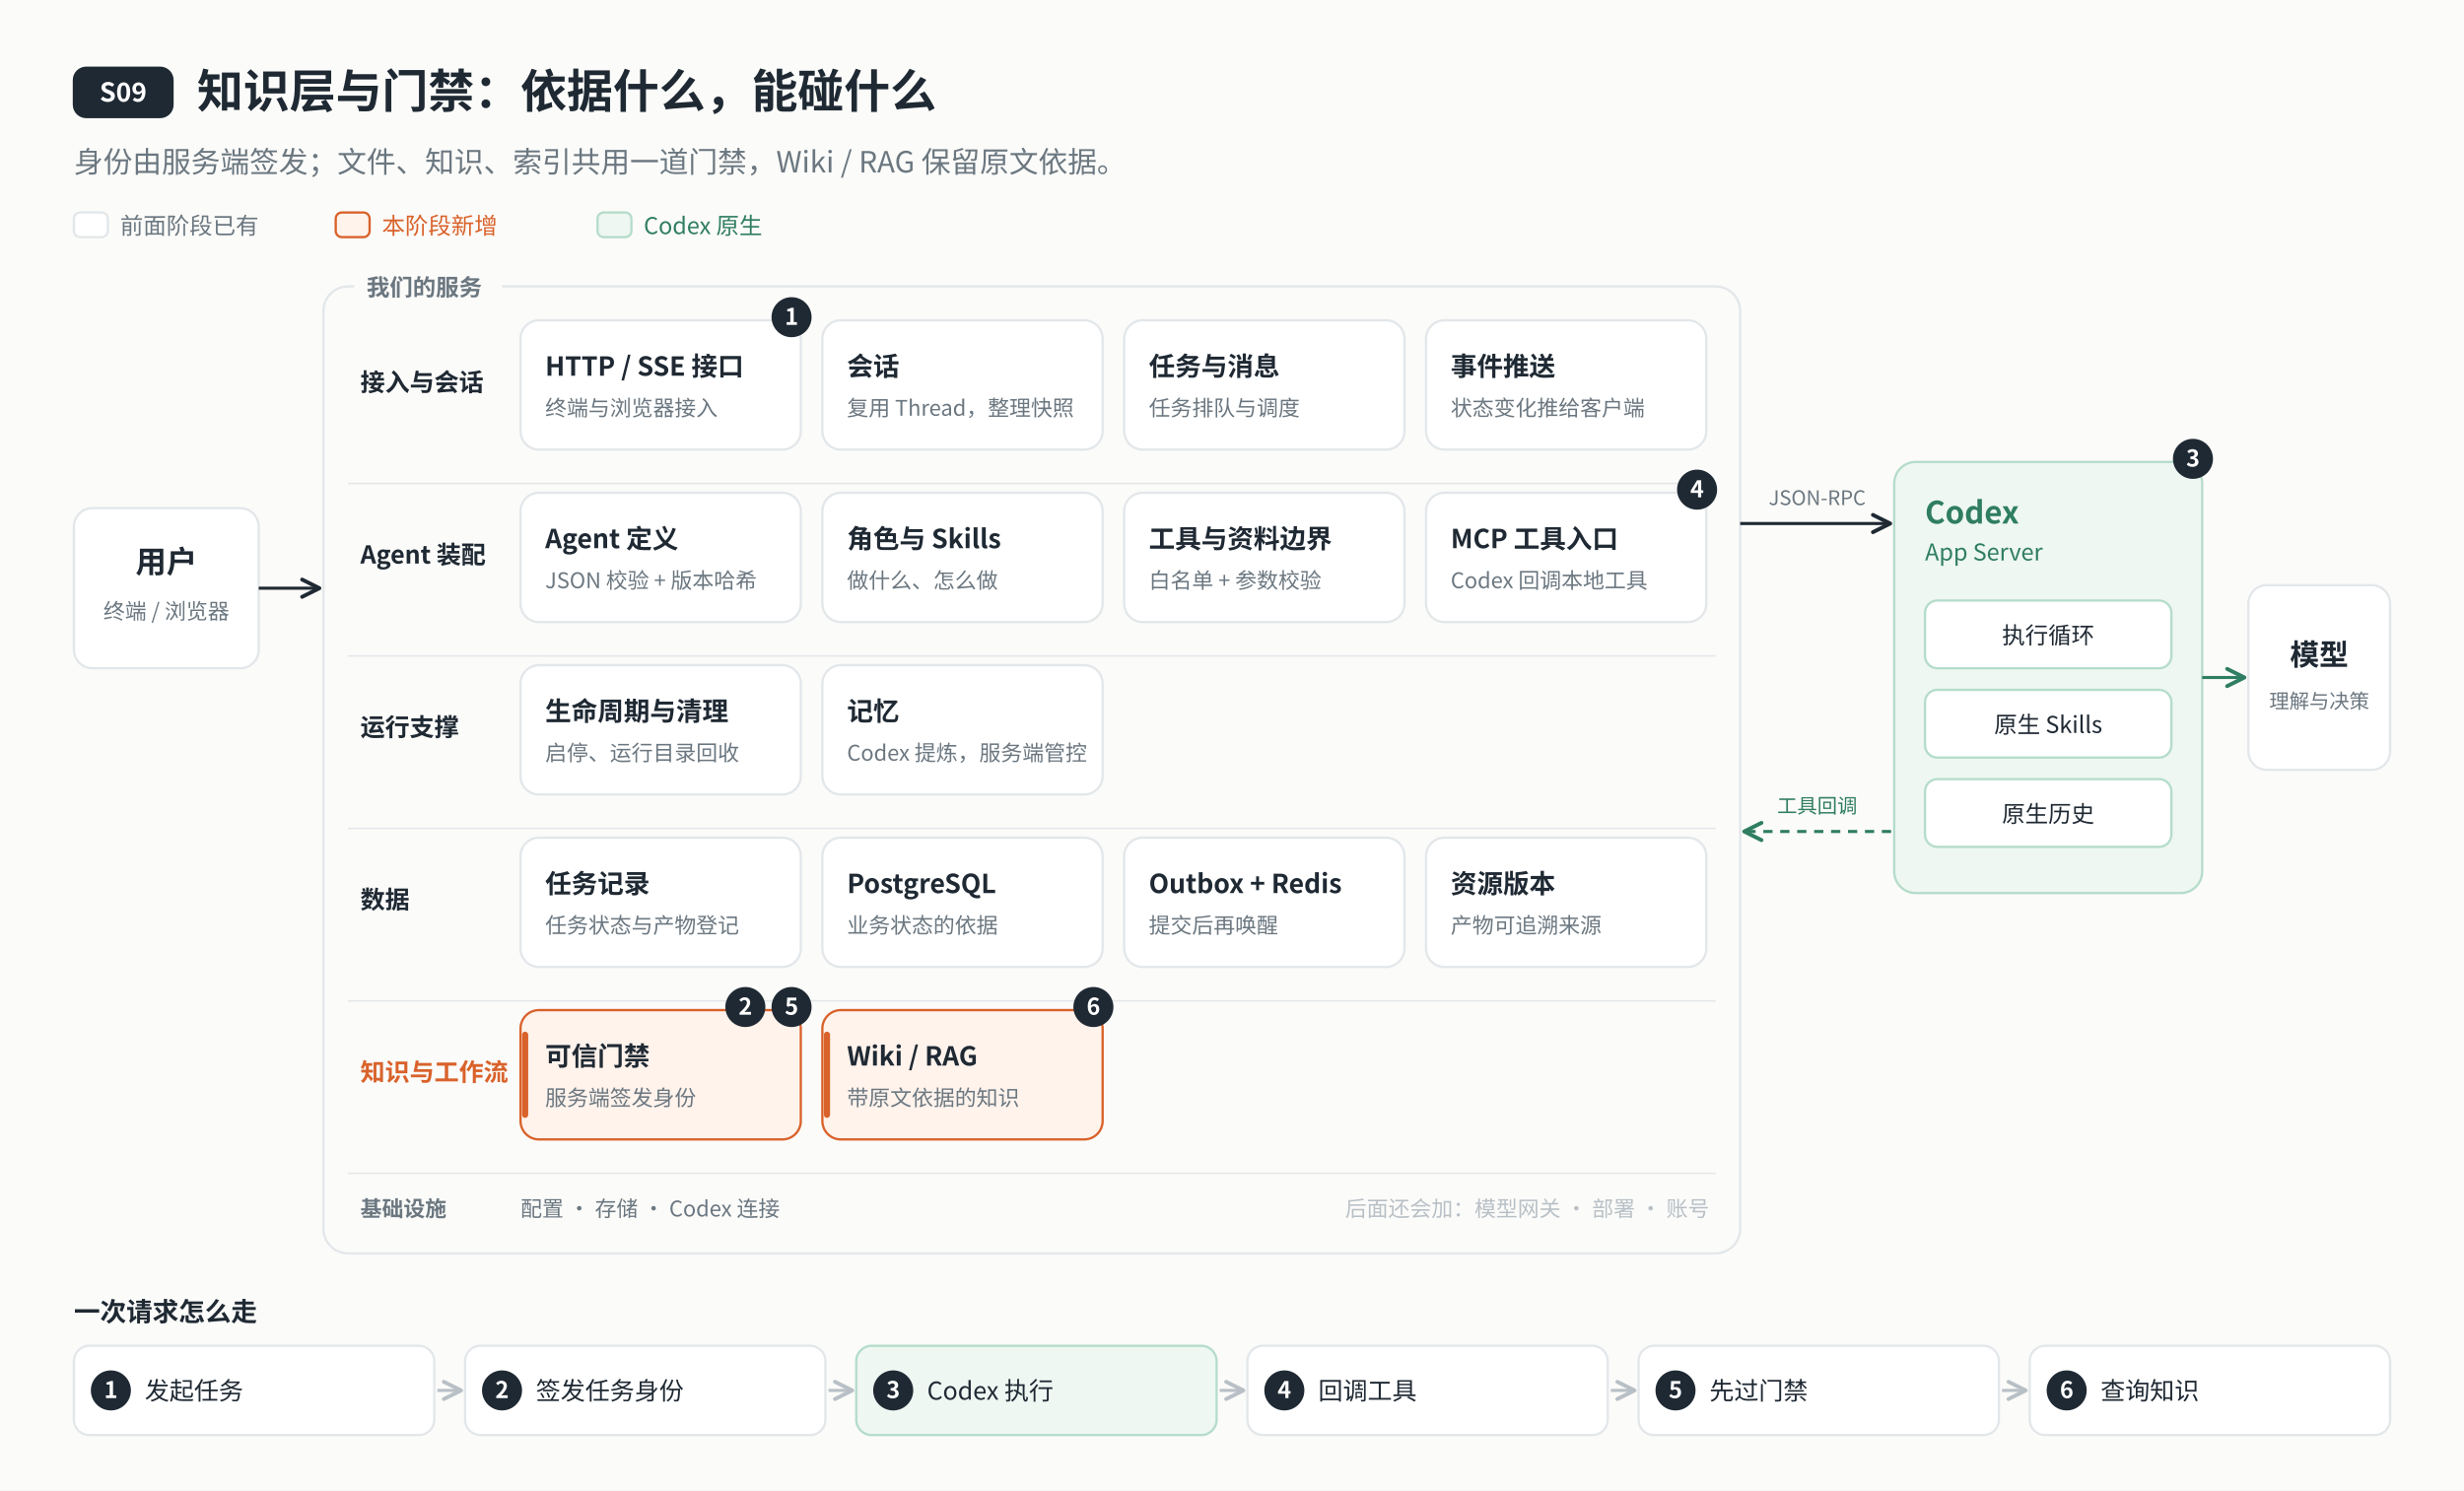
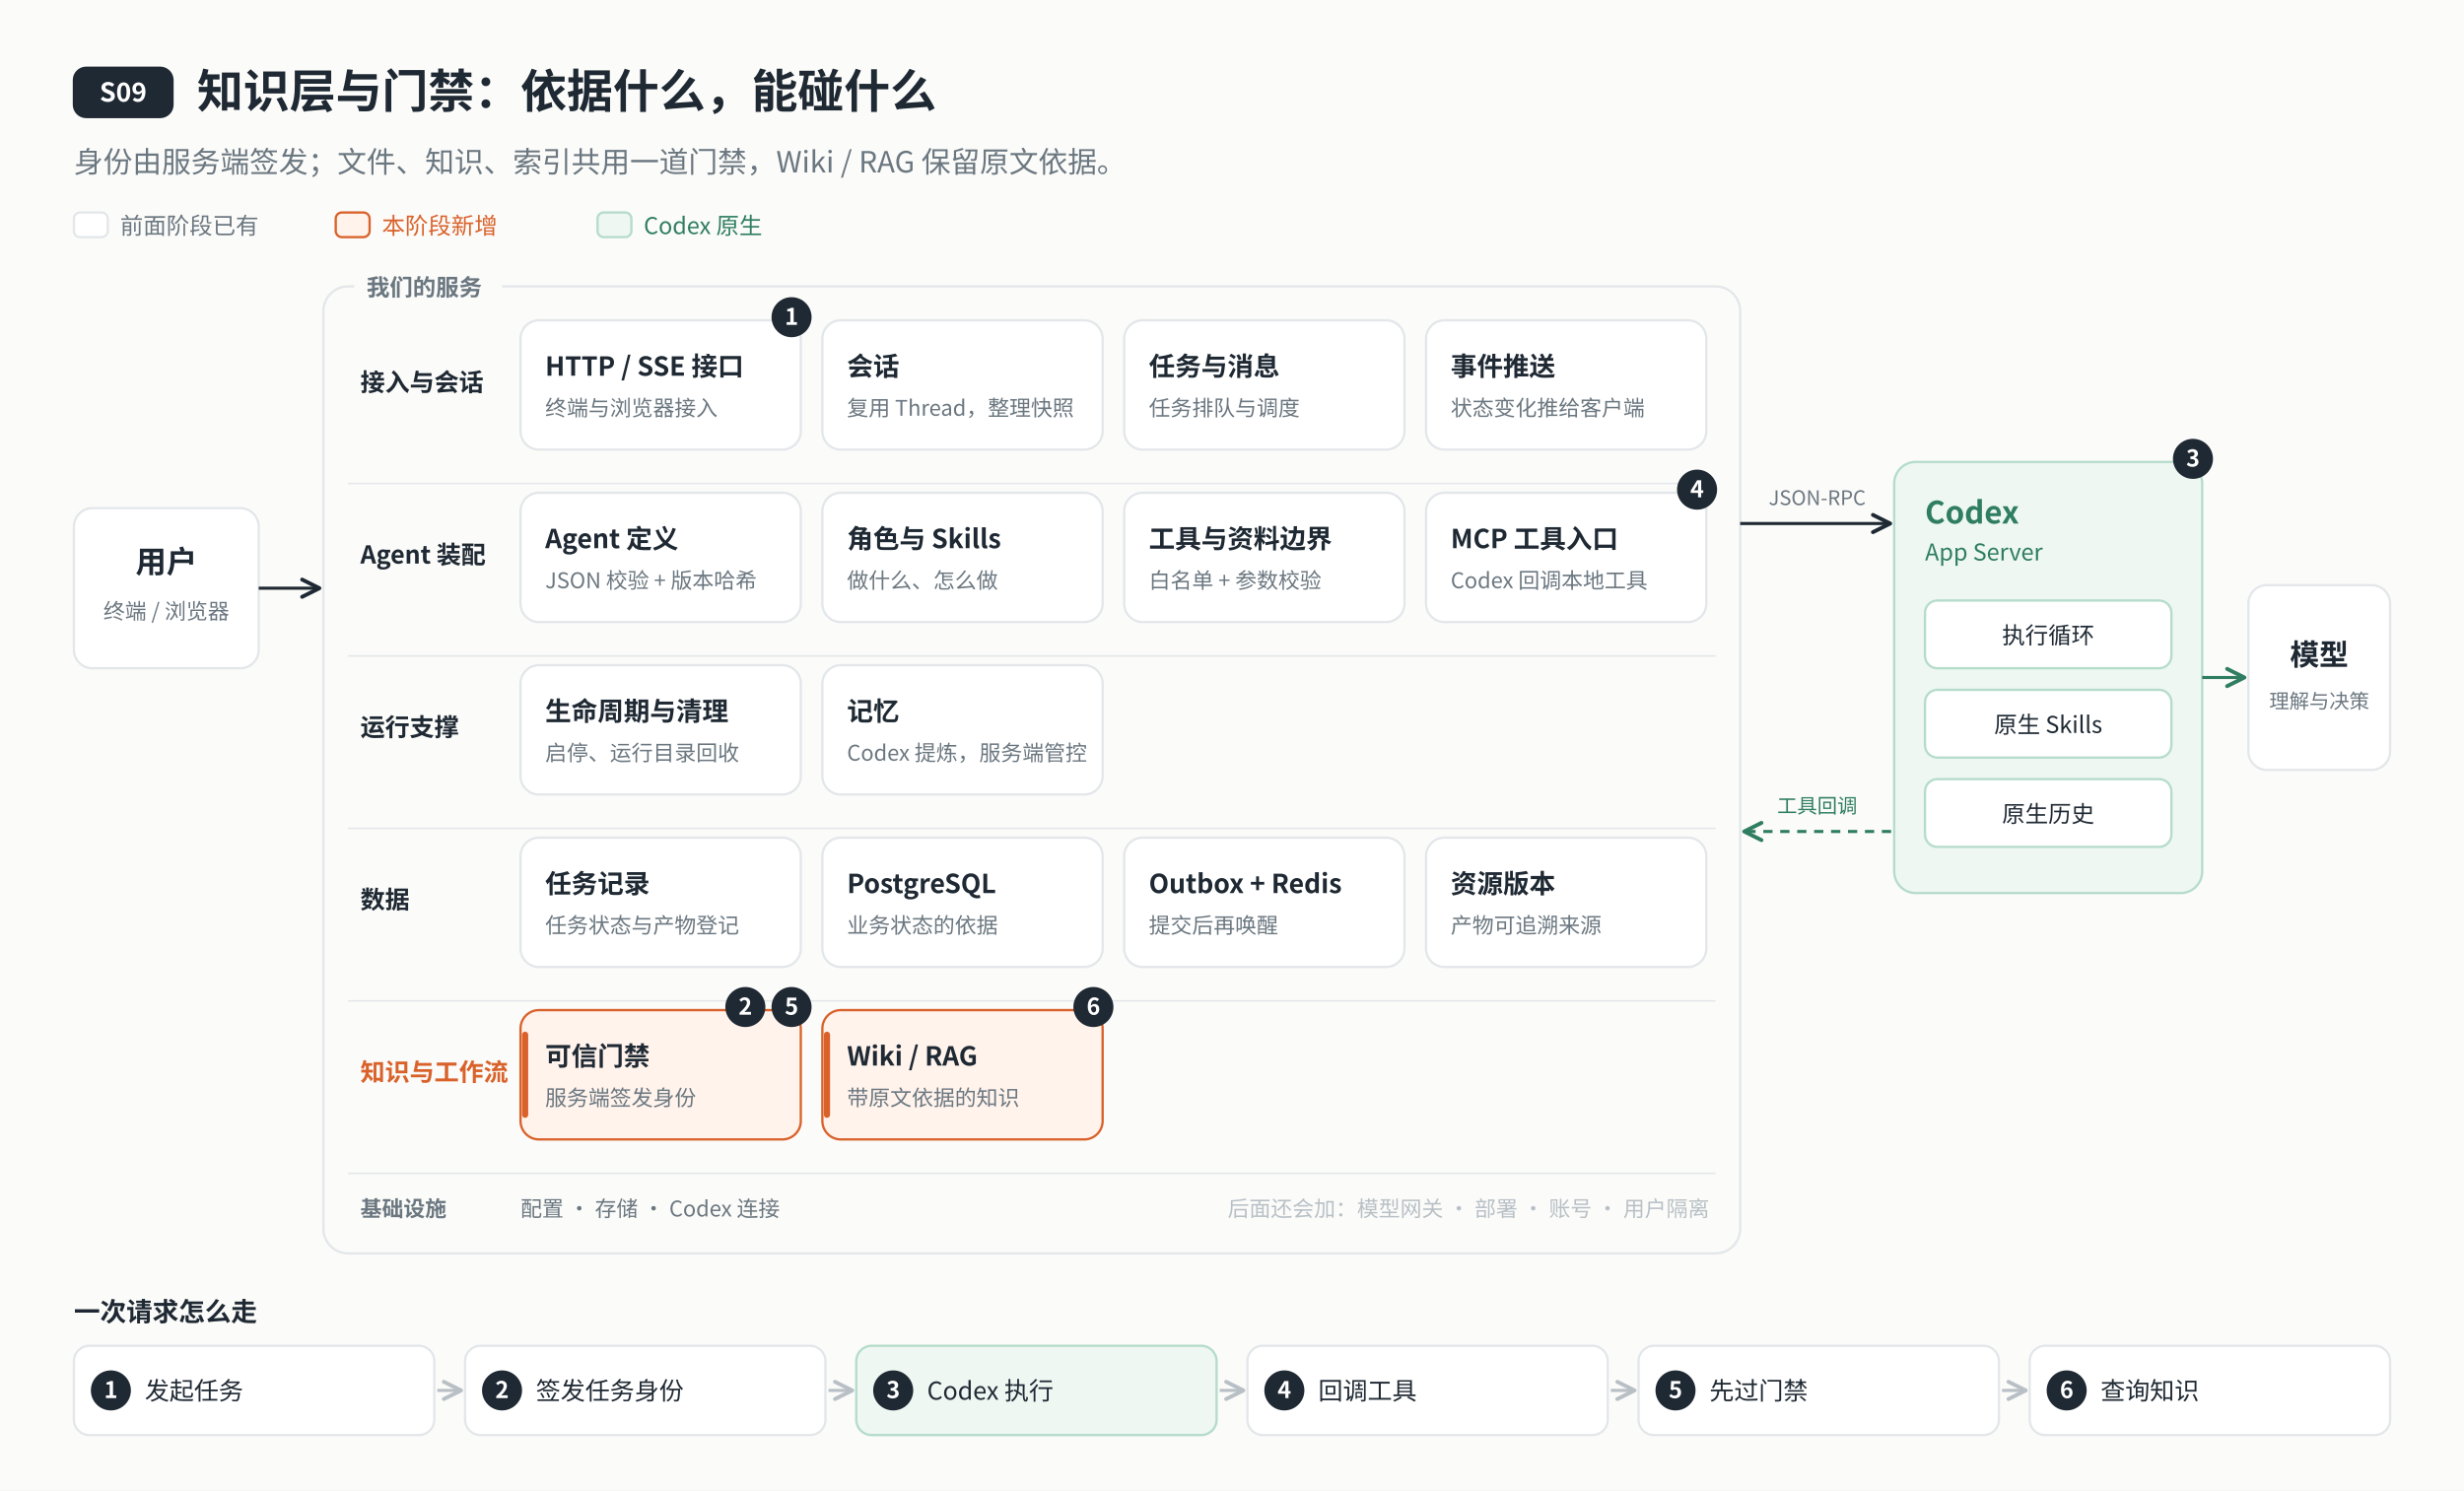
<svg xmlns="http://www.w3.org/2000/svg" width="1600" height="968" viewBox="0 0 1600 968" role="img" aria-labelledby="title desc">
  <defs>
    <marker id="mB8C0C6" viewBox="0 0 10 10" refX="8" refY="5" markerWidth="7" markerHeight="7" orient="auto-start-reverse">
      <path d="M1 1 L9 5 L1 9" fill="none" stroke="#B8C0C6" stroke-width="1.8" stroke-linecap="round" stroke-linejoin="round" />
    </marker>
    <marker id="m1F2933" viewBox="0 0 10 10" refX="8" refY="5" markerWidth="7" markerHeight="7" orient="auto-start-reverse">
      <path d="M1 1 L9 5 L1 9" fill="none" stroke="#1F2933" stroke-width="1.8" stroke-linecap="round" stroke-linejoin="round" />
    </marker>
    <marker id="m2F7D62" viewBox="0 0 10 10" refX="8" refY="5" markerWidth="7" markerHeight="7" orient="auto-start-reverse">
      <path d="M1 1 L9 5 L1 9" fill="none" stroke="#2F7D62" stroke-width="1.8" stroke-linecap="round" stroke-linejoin="round" />
    </marker>
  </defs>
  <g font-family="PingFang SC, Microsoft YaHei, Noto Sans CJK SC, sans-serif">
    <rect x="0" y="0" width="1600" height="968" fill="#FBFBF9" />
    <rect x="48" y="44" width="64" height="32" rx="8" fill="#1F2933" stroke="#1F2933" stroke-width="1.5" />
    <text x="80" y="66" font-size="17" fill="#fff" font-weight="700" text-anchor="middle">S09</text>
    <text x="128" y="70" font-size="30" fill="#1F2933" font-weight="700" text-anchor="start">知识层与门禁：依据什么，能碰什么</text>
    <text x="48" y="112" font-size="19" fill="#6B7780" font-weight="400" text-anchor="start">身份由服务端签发；文件、知识、索引共用一道门禁，Wiki / RAG 保留原文依据。</text>
    <rect x="48" y="138" width="22" height="16" rx="4" fill="#FFFFFF" stroke="#E3E7EA" stroke-width="1.5" />
    <text x="78" y="152" font-size="15" fill="#6B7780" font-weight="400" text-anchor="start">前面阶段已有</text>
    <rect x="218" y="138" width="22" height="16" rx="4" fill="#FFF3EC" stroke="#D9622B" stroke-width="1.5" />
    <text x="248" y="152" font-size="15" fill="#D9622B" font-weight="400" text-anchor="start">本阶段新增</text>
    <rect x="388" y="138" width="22" height="16" rx="4" fill="#EEF7F2" stroke="#B5DCCB" stroke-width="1.5" />
    <text x="418" y="152" font-size="15" fill="#2F7D62" font-weight="400" text-anchor="start">Codex 原生</text>
    <rect x="48" y="330" width="120" height="104" rx="12" fill="#FFFFFF" stroke="#E3E7EA" stroke-width="1.5" />
    <text x="108" y="372" font-size="20" fill="#1F2933" font-weight="600" text-anchor="middle">用户</text>
    <text x="108" y="402" font-size="14" fill="#6B7780" font-weight="400" text-anchor="middle">终端 / 浏览器</text>
    <rect x="210" y="186" width="920" height="628" rx="16" fill="none" stroke="#E3E7EA" stroke-width="1.5" />
    <rect x="230" y="175" width="96" height="22" fill="#FBFBF9" />
    <text x="238" y="192" font-size="15" fill="#6B7780" font-weight="600" text-anchor="start">我们的服务</text>
    <text x="234" y="254" font-size="16" fill="#1F2933" font-weight="600" text-anchor="start">接入与会话</text>
    <rect x="338" y="208" width="182" height="84" rx="12" fill="#FFFFFF" stroke="#E3E7EA" stroke-width="1.5" />
    <text x="354" y="244" font-size="17" fill="#1F2933" font-weight="600" text-anchor="start">HTTP / SSE 接口</text>
    <text x="354" y="270" font-size="14" fill="#6B7780" font-weight="400" text-anchor="start">终端与浏览器接入</text>
    <rect x="534" y="208" width="182" height="84" rx="12" fill="#FFFFFF" stroke="#E3E7EA" stroke-width="1.5" />
    <text x="550" y="244" font-size="17" fill="#1F2933" font-weight="600" text-anchor="start">会话</text>
    <text x="550" y="270" font-size="14" fill="#6B7780" font-weight="400" text-anchor="start">复用 Thread，整理快照</text>
    <rect x="730" y="208" width="182" height="84" rx="12" fill="#FFFFFF" stroke="#E3E7EA" stroke-width="1.5" />
    <text x="746" y="244" font-size="17" fill="#1F2933" font-weight="600" text-anchor="start">任务与消息</text>
    <text x="746" y="270" font-size="14" fill="#6B7780" font-weight="400" text-anchor="start">任务排队与调度</text>
    <rect x="926" y="208" width="182" height="84" rx="12" fill="#FFFFFF" stroke="#E3E7EA" stroke-width="1.5" />
    <text x="942" y="244" font-size="17" fill="#1F2933" font-weight="600" text-anchor="start">事件推送</text>
    <text x="942" y="270" font-size="14" fill="#6B7780" font-weight="400" text-anchor="start">状态变化推给客户端</text>
    <text x="234" y="366" font-size="16" fill="#1F2933" font-weight="600" text-anchor="start">Agent 装配</text>
    <line x1="226" y1="314" x2="1114" y2="314" stroke="#E3E7EA" stroke-width="1" />
    <rect x="338" y="320" width="182" height="84" rx="12" fill="#FFFFFF" stroke="#E3E7EA" stroke-width="1.5" />
    <text x="354" y="356" font-size="17" fill="#1F2933" font-weight="600" text-anchor="start">Agent 定义</text>
    <text x="354" y="382" font-size="14" fill="#6B7780" font-weight="400" text-anchor="start">JSON 校验 + 版本哈希</text>
    <rect x="534" y="320" width="182" height="84" rx="12" fill="#FFFFFF" stroke="#E3E7EA" stroke-width="1.5" />
    <text x="550" y="356" font-size="17" fill="#1F2933" font-weight="600" text-anchor="start">角色与 Skills</text>
    <text x="550" y="382" font-size="14" fill="#6B7780" font-weight="400" text-anchor="start">做什么、怎么做</text>
    <rect x="730" y="320" width="182" height="84" rx="12" fill="#FFFFFF" stroke="#E3E7EA" stroke-width="1.5" />
    <text x="746" y="356" font-size="17" fill="#1F2933" font-weight="600" text-anchor="start">工具与资料边界</text>
    <text x="746" y="382" font-size="14" fill="#6B7780" font-weight="400" text-anchor="start">白名单 + 参数校验</text>
    <rect x="926" y="320" width="182" height="84" rx="12" fill="#FFFFFF" stroke="#E3E7EA" stroke-width="1.5" />
    <text x="942" y="356" font-size="17" fill="#1F2933" font-weight="600" text-anchor="start">MCP 工具入口</text>
    <text x="942" y="382" font-size="14" fill="#6B7780" font-weight="400" text-anchor="start">Codex 回调本地工具</text>
    <text x="234" y="478" font-size="16" fill="#1F2933" font-weight="600" text-anchor="start">运行支撑</text>
    <line x1="226" y1="426" x2="1114" y2="426" stroke="#E3E7EA" stroke-width="1" />
    <rect x="338" y="432" width="182" height="84" rx="12" fill="#FFFFFF" stroke="#E3E7EA" stroke-width="1.5" />
    <text x="354" y="468" font-size="17" fill="#1F2933" font-weight="600" text-anchor="start">生命周期与清理</text>
    <text x="354" y="494" font-size="14" fill="#6B7780" font-weight="400" text-anchor="start">启停、运行目录回收</text>
    <rect x="534" y="432" width="182" height="84" rx="12" fill="#FFFFFF" stroke="#E3E7EA" stroke-width="1.5" />
    <text x="550" y="468" font-size="17" fill="#1F2933" font-weight="600" text-anchor="start">记忆</text>
    <text x="550" y="494" font-size="14" fill="#6B7780" font-weight="400" text-anchor="start">Codex 提炼，服务端管控</text>
    <text x="234" y="590" font-size="16" fill="#1F2933" font-weight="600" text-anchor="start">数据</text>
    <line x1="226" y1="538" x2="1114" y2="538" stroke="#E3E7EA" stroke-width="1" />
    <rect x="338" y="544" width="182" height="84" rx="12" fill="#FFFFFF" stroke="#E3E7EA" stroke-width="1.5" />
    <text x="354" y="580" font-size="17" fill="#1F2933" font-weight="600" text-anchor="start">任务记录</text>
    <text x="354" y="606" font-size="14" fill="#6B7780" font-weight="400" text-anchor="start">任务状态与产物登记</text>
    <rect x="534" y="544" width="182" height="84" rx="12" fill="#FFFFFF" stroke="#E3E7EA" stroke-width="1.5" />
    <text x="550" y="580" font-size="17" fill="#1F2933" font-weight="600" text-anchor="start">PostgreSQL</text>
    <text x="550" y="606" font-size="14" fill="#6B7780" font-weight="400" text-anchor="start">业务状态的依据</text>
    <rect x="730" y="544" width="182" height="84" rx="12" fill="#FFFFFF" stroke="#E3E7EA" stroke-width="1.5" />
    <text x="746" y="580" font-size="17" fill="#1F2933" font-weight="600" text-anchor="start">Outbox + Redis</text>
    <text x="746" y="606" font-size="14" fill="#6B7780" font-weight="400" text-anchor="start">提交后再唤醒</text>
    <rect x="926" y="544" width="182" height="84" rx="12" fill="#FFFFFF" stroke="#E3E7EA" stroke-width="1.5" />
    <text x="942" y="580" font-size="17" fill="#1F2933" font-weight="600" text-anchor="start">资源版本</text>
    <text x="942" y="606" font-size="14" fill="#6B7780" font-weight="400" text-anchor="start">产物可追溯来源</text>
    <text x="234" y="702" font-size="16" fill="#D9622B" font-weight="600" text-anchor="start">知识与工作流</text>
    <line x1="226" y1="650" x2="1114" y2="650" stroke="#E3E7EA" stroke-width="1" />
    <rect x="338" y="656" width="182" height="84" rx="12" fill="#FFF3EC" stroke="#D9622B" stroke-width="1.5" />
    <rect x="339" y="670" width="4" height="56" rx="2" fill="#D9622B" />
    <text x="354" y="692" font-size="17" fill="#1F2933" font-weight="600" text-anchor="start">可信门禁</text>
    <text x="354" y="718" font-size="14" fill="#6B7780" font-weight="400" text-anchor="start">服务端签发身份</text>
    <rect x="534" y="656" width="182" height="84" rx="12" fill="#FFF3EC" stroke="#D9622B" stroke-width="1.5" />
    <rect x="535" y="670" width="4" height="56" rx="2" fill="#D9622B" />
    <text x="550" y="692" font-size="17" fill="#1F2933" font-weight="600" text-anchor="start">Wiki / RAG</text>
    <text x="550" y="718" font-size="14" fill="#6B7780" font-weight="400" text-anchor="start">带原文依据的知识</text>
    <line x1="226" y1="762" x2="1114" y2="762" stroke="#E3E7EA" stroke-width="1" />
    <text x="234" y="790" font-size="14" fill="#6B7780" font-weight="600" text-anchor="start">基础设施</text>
    <text x="338" y="790" font-size="14" fill="#6B7780" font-weight="400" text-anchor="start">配置 · 存储 · Codex 连接</text>
-     <text x="1110" y="790" font-size="14" fill="#B8C0C6" font-weight="400" text-anchor="end">后面还会加：模型网关 · 部署 · 账号</text>
+     <text x="1110" y="790" font-size="14" fill="#B8C0C6" font-weight="400" text-anchor="end">后面还会加：模型网关 · 部署 · 账号 · 用户隔离</text>
    <rect x="1230" y="300" width="200" height="280" rx="14" fill="#EEF7F2" stroke="#B5DCCB" stroke-width="1.5" />
    <text x="1250" y="340" font-size="20" fill="#2F7D62" font-weight="700" text-anchor="start">Codex</text>
    <text x="1250" y="364" font-size="15" fill="#2F7D62" font-weight="400" text-anchor="start">App Server</text>
    <rect x="1250" y="390" width="160" height="44" rx="8" fill="#FFFFFF" stroke="#B5DCCB" stroke-width="1.5" />
    <text x="1330" y="418" font-size="15" fill="#1F2933" font-weight="500" text-anchor="middle">执行循环</text>
    <rect x="1250" y="448" width="160" height="44" rx="8" fill="#FFFFFF" stroke="#B5DCCB" stroke-width="1.5" />
    <text x="1330" y="476" font-size="15" fill="#1F2933" font-weight="500" text-anchor="middle">原生 Skills</text>
    <rect x="1250" y="506" width="160" height="44" rx="8" fill="#FFFFFF" stroke="#B5DCCB" stroke-width="1.5" />
    <text x="1330" y="534" font-size="15" fill="#1F2933" font-weight="500" text-anchor="middle">原生历史</text>
    <rect x="1460" y="380" width="92" height="120" rx="12" fill="#FFFFFF" stroke="#E3E7EA" stroke-width="1.5" />
    <text x="1506" y="432" font-size="19" fill="#1F2933" font-weight="600" text-anchor="middle">模型</text>
    <text x="1506" y="460" font-size="13" fill="#6B7780" font-weight="400" text-anchor="middle">理解与决策</text>
    <path d="M168,382 L206,382" fill="none" stroke="#1F2933" stroke-width="2" marker-end="url(#m1F2933)" />
    <path d="M1130,340 L1226,340" fill="none" stroke="#1F2933" stroke-width="2" marker-end="url(#m1F2933)" />
    <text x="1180" y="328" font-size="13" fill="#6B7780" font-weight="500" text-anchor="middle">JSON-RPC</text>
    <path d="M1228,540 L1134,540" fill="none" stroke="#2F7D62" stroke-width="2" stroke-dasharray="6 5" marker-end="url(#m2F7D62)" />
    <text x="1180" y="528" font-size="13" fill="#2F7D62" font-weight="500" text-anchor="middle">工具回调</text>
    <path d="M1430,440 L1456,440" fill="none" stroke="#2F7D62" stroke-width="2" marker-end="url(#m2F7D62)" />
    <circle cx="514" cy="206" r="13" fill="#1F2933" />
    <text x="514" y="211" font-size="15" fill="#fff" font-weight="700" text-anchor="middle">1</text>
    <circle cx="484" cy="654" r="13" fill="#1F2933" />
    <text x="484" y="659" font-size="15" fill="#fff" font-weight="700" text-anchor="middle">2</text>
    <circle cx="514" cy="654" r="13" fill="#1F2933" />
    <text x="514" y="659" font-size="15" fill="#fff" font-weight="700" text-anchor="middle">5</text>
    <circle cx="1424" cy="298" r="13" fill="#1F2933" />
    <text x="1424" y="303" font-size="15" fill="#fff" font-weight="700" text-anchor="middle">3</text>
    <circle cx="1102" cy="318" r="13" fill="#1F2933" />
    <text x="1102" y="323" font-size="15" fill="#fff" font-weight="700" text-anchor="middle">4</text>
    <circle cx="710" cy="654" r="13" fill="#1F2933" />
    <text x="710" y="659" font-size="15" fill="#fff" font-weight="700" text-anchor="middle">6</text>
    <text x="48" y="858" font-size="17" fill="#1F2933" font-weight="700" text-anchor="start">一次请求怎么走</text>
    <rect x="48" y="874" width="234" height="58" rx="10" fill="#FFFFFF" stroke="#E3E7EA" stroke-width="1.5" />
    <circle cx="72" cy="903" r="13" fill="#1F2933" />
    <text x="72" y="908" font-size="15" fill="#fff" font-weight="700" text-anchor="middle">1</text>
    <text x="94" y="909" font-size="16" fill="#1F2933" font-weight="500" text-anchor="start">发起任务</text>
    <path d="M284,903 L298,903" fill="none" stroke="#B8C0C6" stroke-width="2" marker-end="url(#mB8C0C6)" />
    <rect x="302" y="874" width="234" height="58" rx="10" fill="#FFFFFF" stroke="#E3E7EA" stroke-width="1.5" />
    <circle cx="326" cy="903" r="13" fill="#1F2933" />
    <text x="326" y="908" font-size="15" fill="#fff" font-weight="700" text-anchor="middle">2</text>
    <text x="348" y="909" font-size="16" fill="#1F2933" font-weight="500" text-anchor="start">签发任务身份</text>
    <path d="M538,903 L552,903" fill="none" stroke="#B8C0C6" stroke-width="2" marker-end="url(#mB8C0C6)" />
    <rect x="556" y="874" width="234" height="58" rx="10" fill="#EEF7F2" stroke="#B5DCCB" stroke-width="1.5" />
    <circle cx="580" cy="903" r="13" fill="#1F2933" />
    <text x="580" y="908" font-size="15" fill="#fff" font-weight="700" text-anchor="middle">3</text>
    <text x="602" y="909" font-size="16" fill="#1F2933" font-weight="500" text-anchor="start">Codex 执行</text>
    <path d="M792,903 L806,903" fill="none" stroke="#B8C0C6" stroke-width="2" marker-end="url(#mB8C0C6)" />
    <rect x="810" y="874" width="234" height="58" rx="10" fill="#FFFFFF" stroke="#E3E7EA" stroke-width="1.5" />
    <circle cx="834" cy="903" r="13" fill="#1F2933" />
    <text x="834" y="908" font-size="15" fill="#fff" font-weight="700" text-anchor="middle">4</text>
    <text x="856" y="909" font-size="16" fill="#1F2933" font-weight="500" text-anchor="start">回调工具</text>
    <path d="M1046,903 L1060,903" fill="none" stroke="#B8C0C6" stroke-width="2" marker-end="url(#mB8C0C6)" />
    <rect x="1064" y="874" width="234" height="58" rx="10" fill="#FFFFFF" stroke="#E3E7EA" stroke-width="1.5" />
    <circle cx="1088" cy="903" r="13" fill="#1F2933" />
    <text x="1088" y="908" font-size="15" fill="#fff" font-weight="700" text-anchor="middle">5</text>
    <text x="1110" y="909" font-size="16" fill="#1F2933" font-weight="500" text-anchor="start">先过门禁</text>
    <path d="M1300,903 L1314,903" fill="none" stroke="#B8C0C6" stroke-width="2" marker-end="url(#mB8C0C6)" />
    <rect x="1318" y="874" width="234" height="58" rx="10" fill="#FFFFFF" stroke="#E3E7EA" stroke-width="1.5" />
    <circle cx="1342" cy="903" r="13" fill="#1F2933" />
    <text x="1342" y="908" font-size="15" fill="#fff" font-weight="700" text-anchor="middle">6</text>
    <text x="1364" y="909" font-size="16" fill="#1F2933" font-weight="500" text-anchor="start">查询知识</text>
  </g>
</svg>
